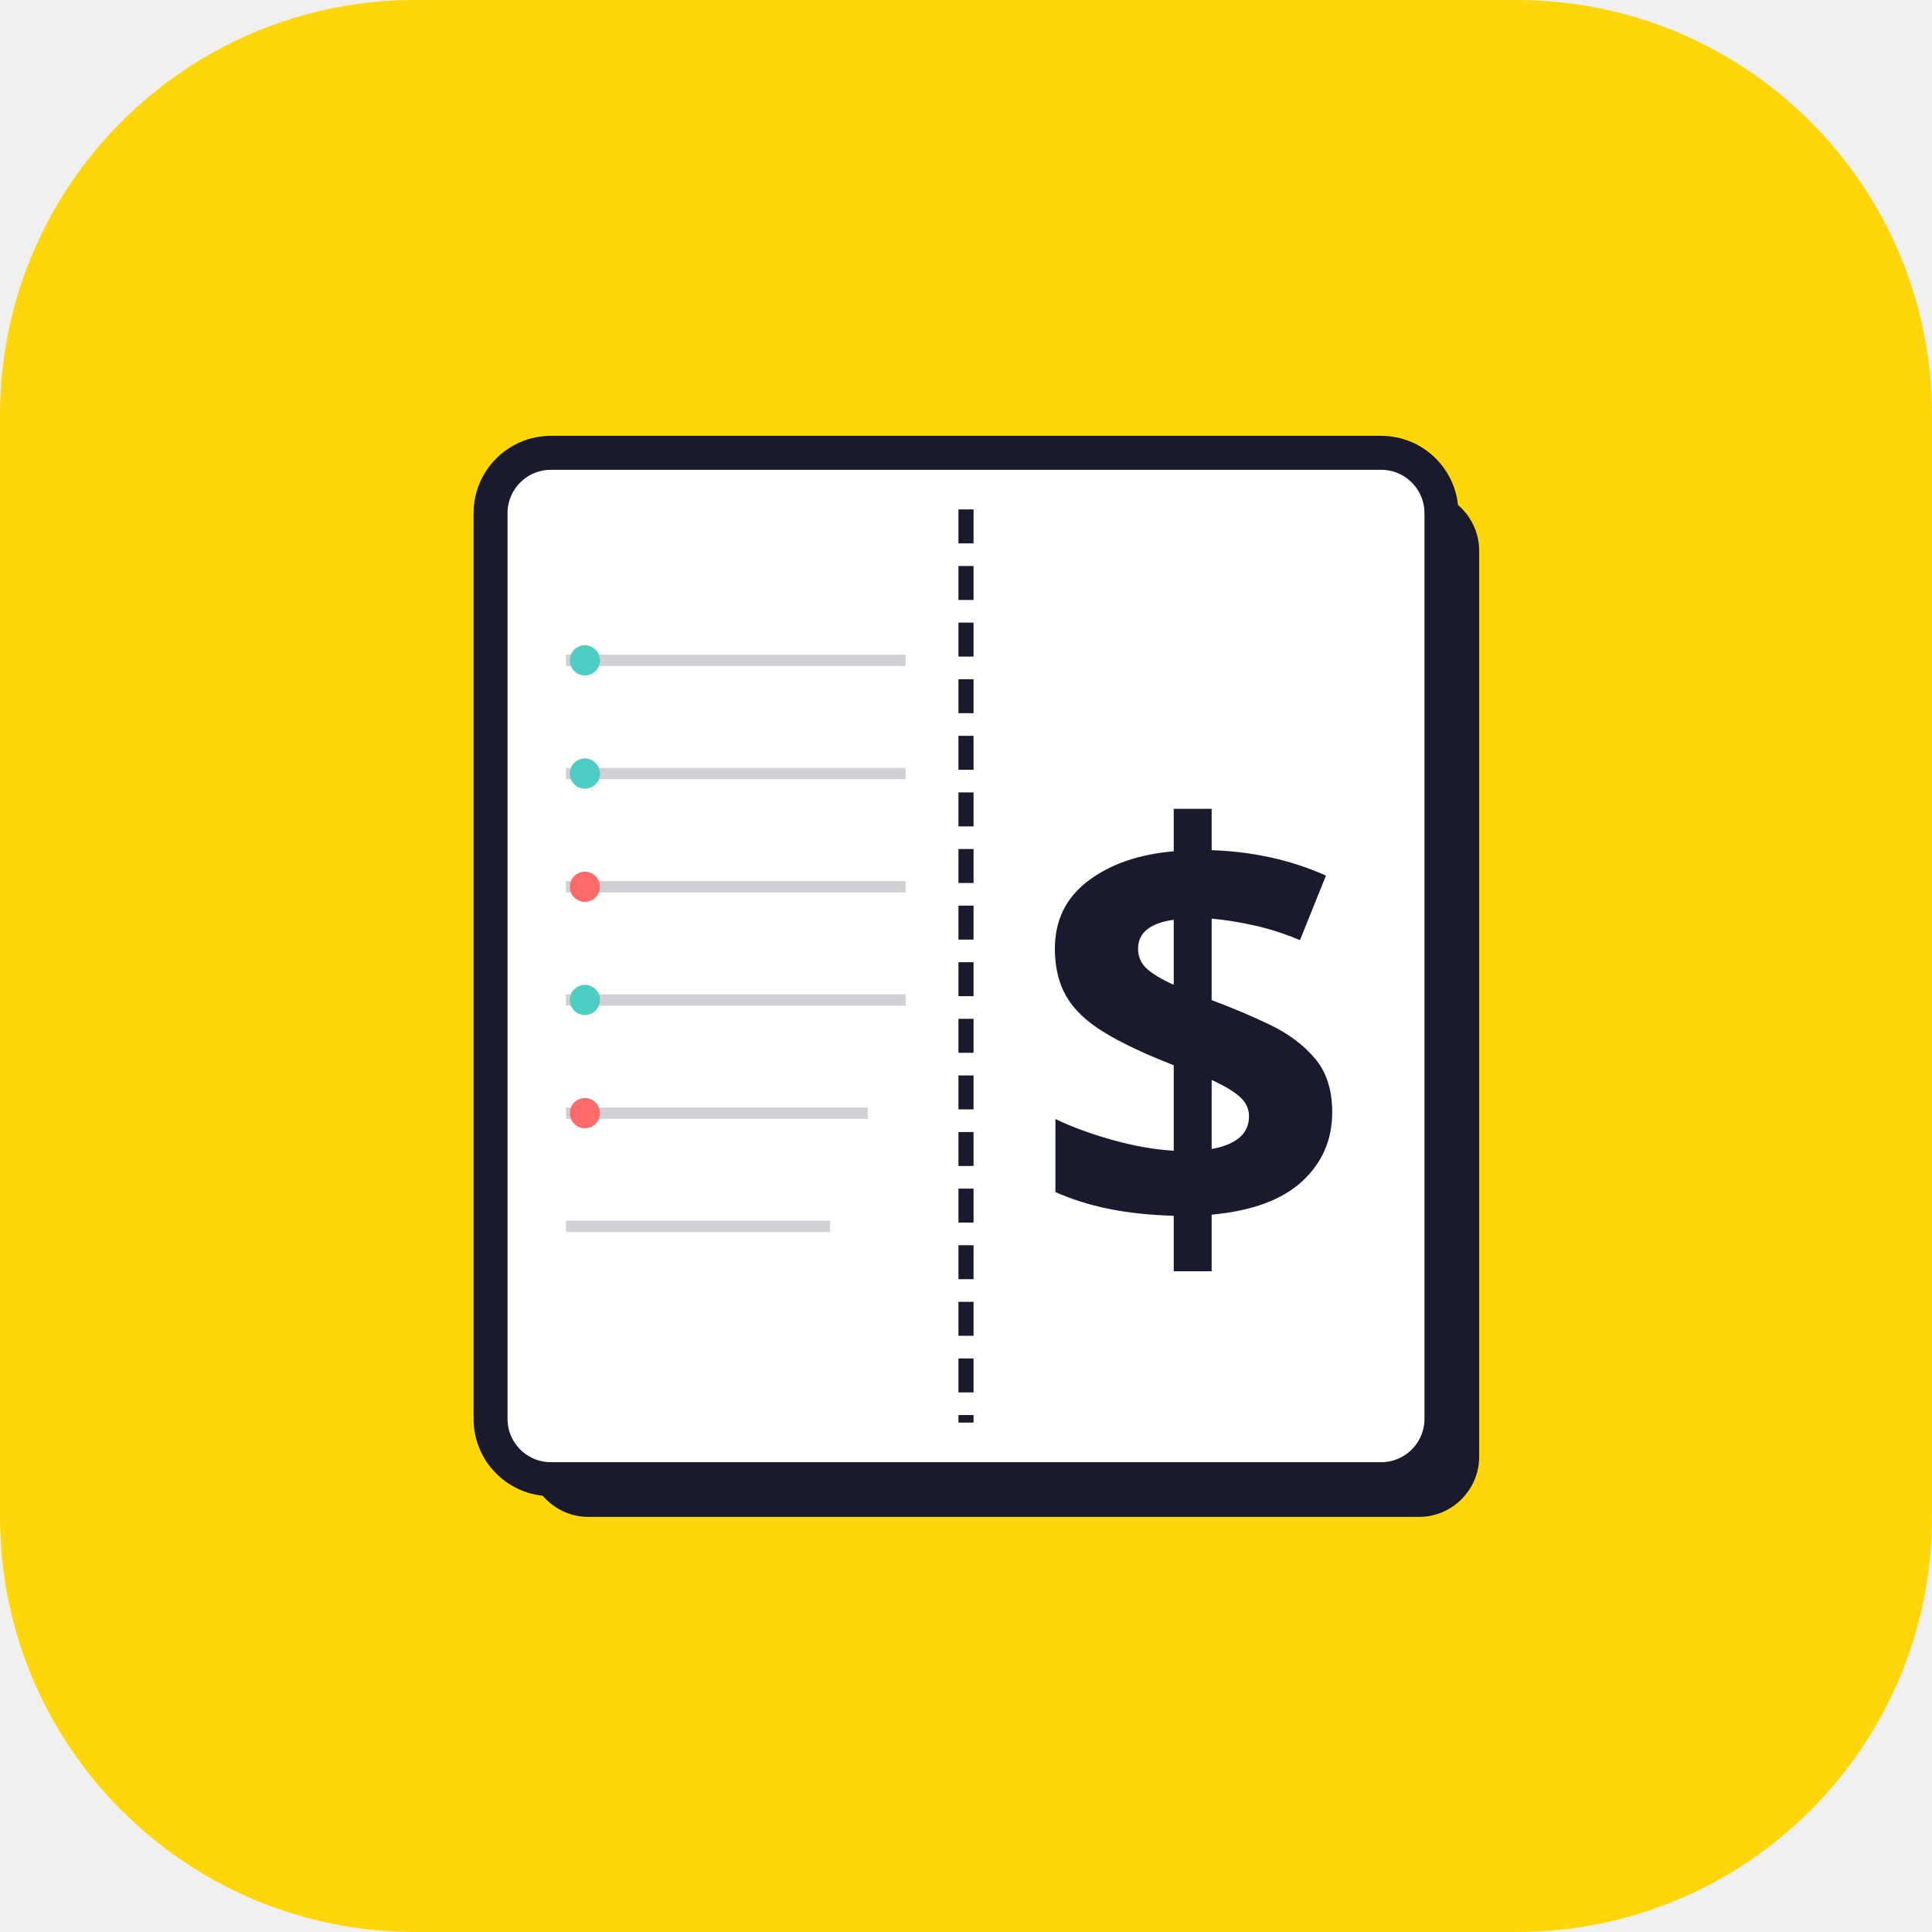
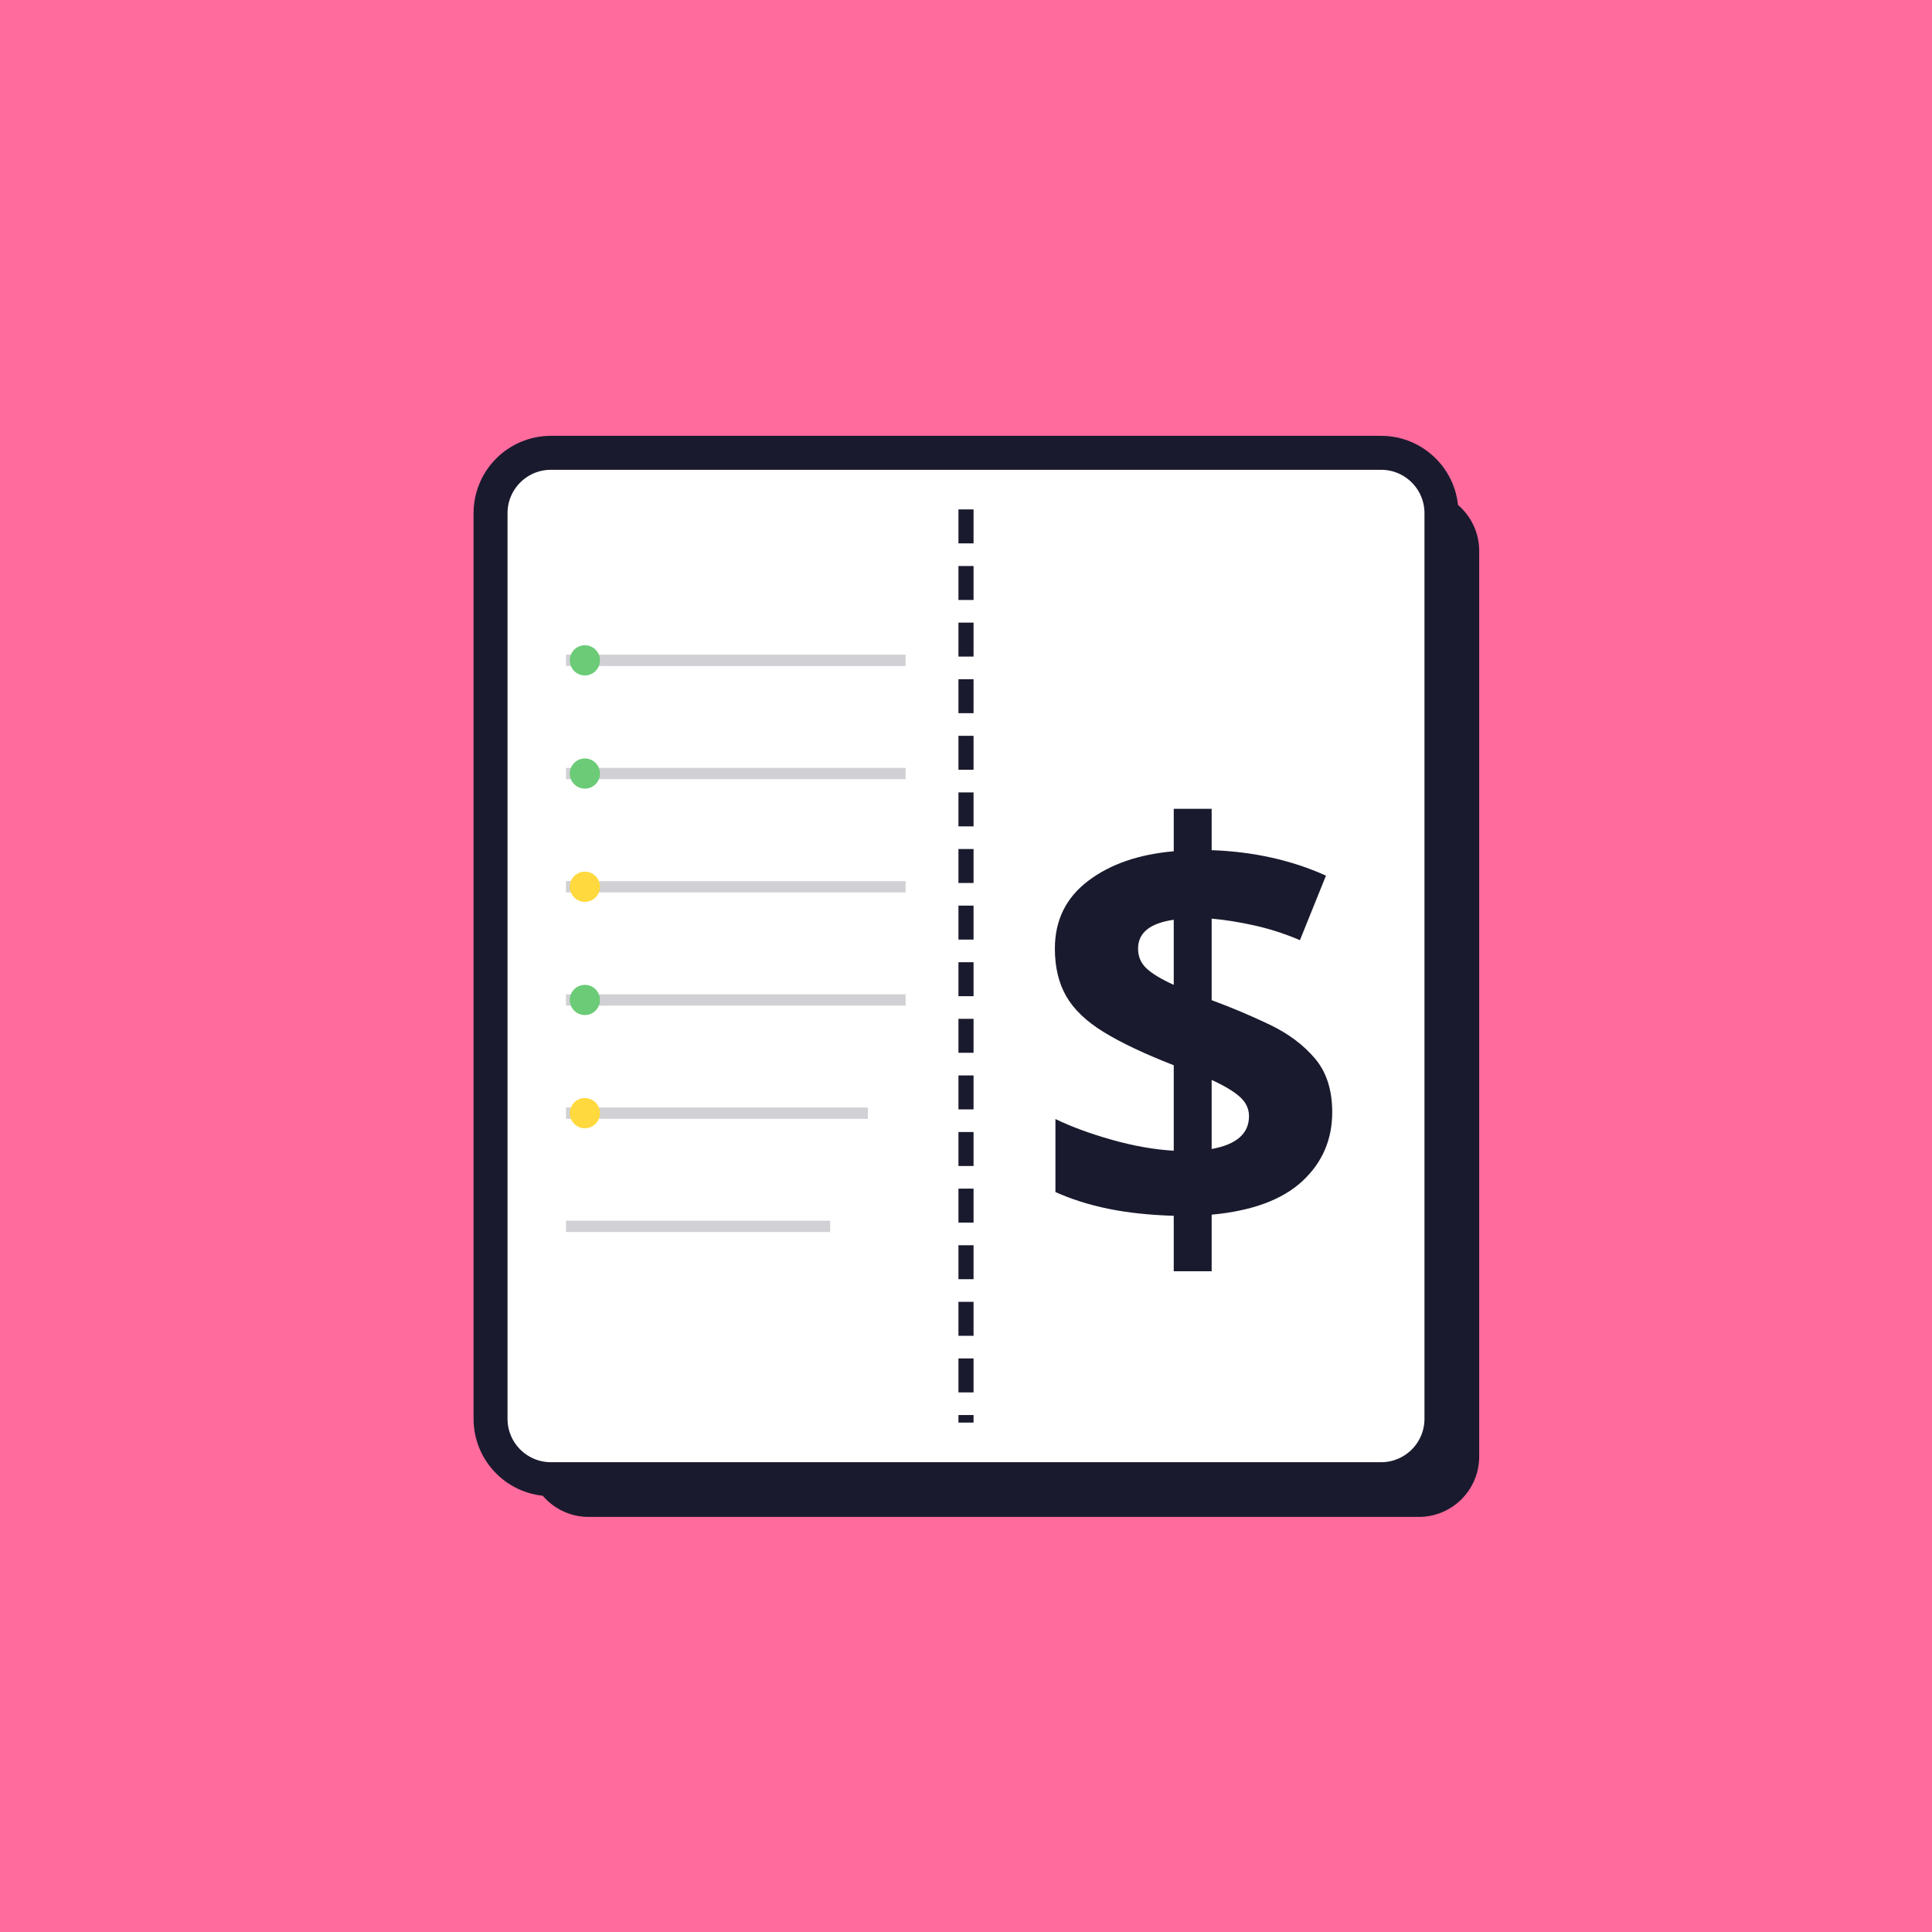
<svg xmlns="http://www.w3.org/2000/svg" viewBox="0 0 1024 1024" width="1024" height="1024">
-   <rect x="0" y="0" width="1024" height="1024" rx="220" ry="220" fill="#FFD60A" />
+   <rect x="0" y="0" width="1024" height="1024" fill="#FF6B9D" />
  <rect x="280" y="260" width="504" height="544" rx="32" fill="#1A1A2E" />
  <rect x="260" y="240" width="504" height="544" rx="32" fill="#FFFFFF" stroke="#1A1A2E" stroke-width="18" />
  <line x1="512" y1="270" x2="512" y2="754" stroke="#1A1A2E" stroke-width="8" stroke-dasharray="18,12" />
  <line x1="300" y1="350" x2="480" y2="350" stroke="#1A1A2E" stroke-width="6" opacity="0.2" />
  <line x1="300" y1="410" x2="480" y2="410" stroke="#1A1A2E" stroke-width="6" opacity="0.2" />
  <line x1="300" y1="470" x2="480" y2="470" stroke="#1A1A2E" stroke-width="6" opacity="0.2" />
  <line x1="300" y1="530" x2="480" y2="530" stroke="#1A1A2E" stroke-width="6" opacity="0.2" />
  <line x1="300" y1="590" x2="460" y2="590" stroke="#1A1A2E" stroke-width="6" opacity="0.2" />
  <line x1="300" y1="650" x2="440" y2="650" stroke="#1A1A2E" stroke-width="6" opacity="0.2" />
-   <circle cx="310" cy="350" r="8" fill="#4ECDC4" />
-   <circle cx="310" cy="410" r="8" fill="#4ECDC4" />
-   <circle cx="310" cy="470" r="8" fill="#FF6B6B" />
-   <circle cx="310" cy="530" r="8" fill="#4ECDC4" />
-   <circle cx="310" cy="590" r="8" fill="#FF6B6B" />
+   <circle cx="310" cy="350" r="8" fill="#6BCB77" />
+   <circle cx="310" cy="410" r="8" fill="#6BCB77" />
+   <circle cx="310" cy="470" r="8" fill="#FFD93D" />
+   <circle cx="310" cy="530" r="8" fill="#6BCB77" />
+   <circle cx="310" cy="590" r="8" fill="#FFD93D" />
  <text x="632" y="540" font-family="Arial Black, Impact, sans-serif" font-weight="900" font-size="300" fill="#1A1A2E" text-anchor="middle" dominant-baseline="central">$</text>
</svg>
